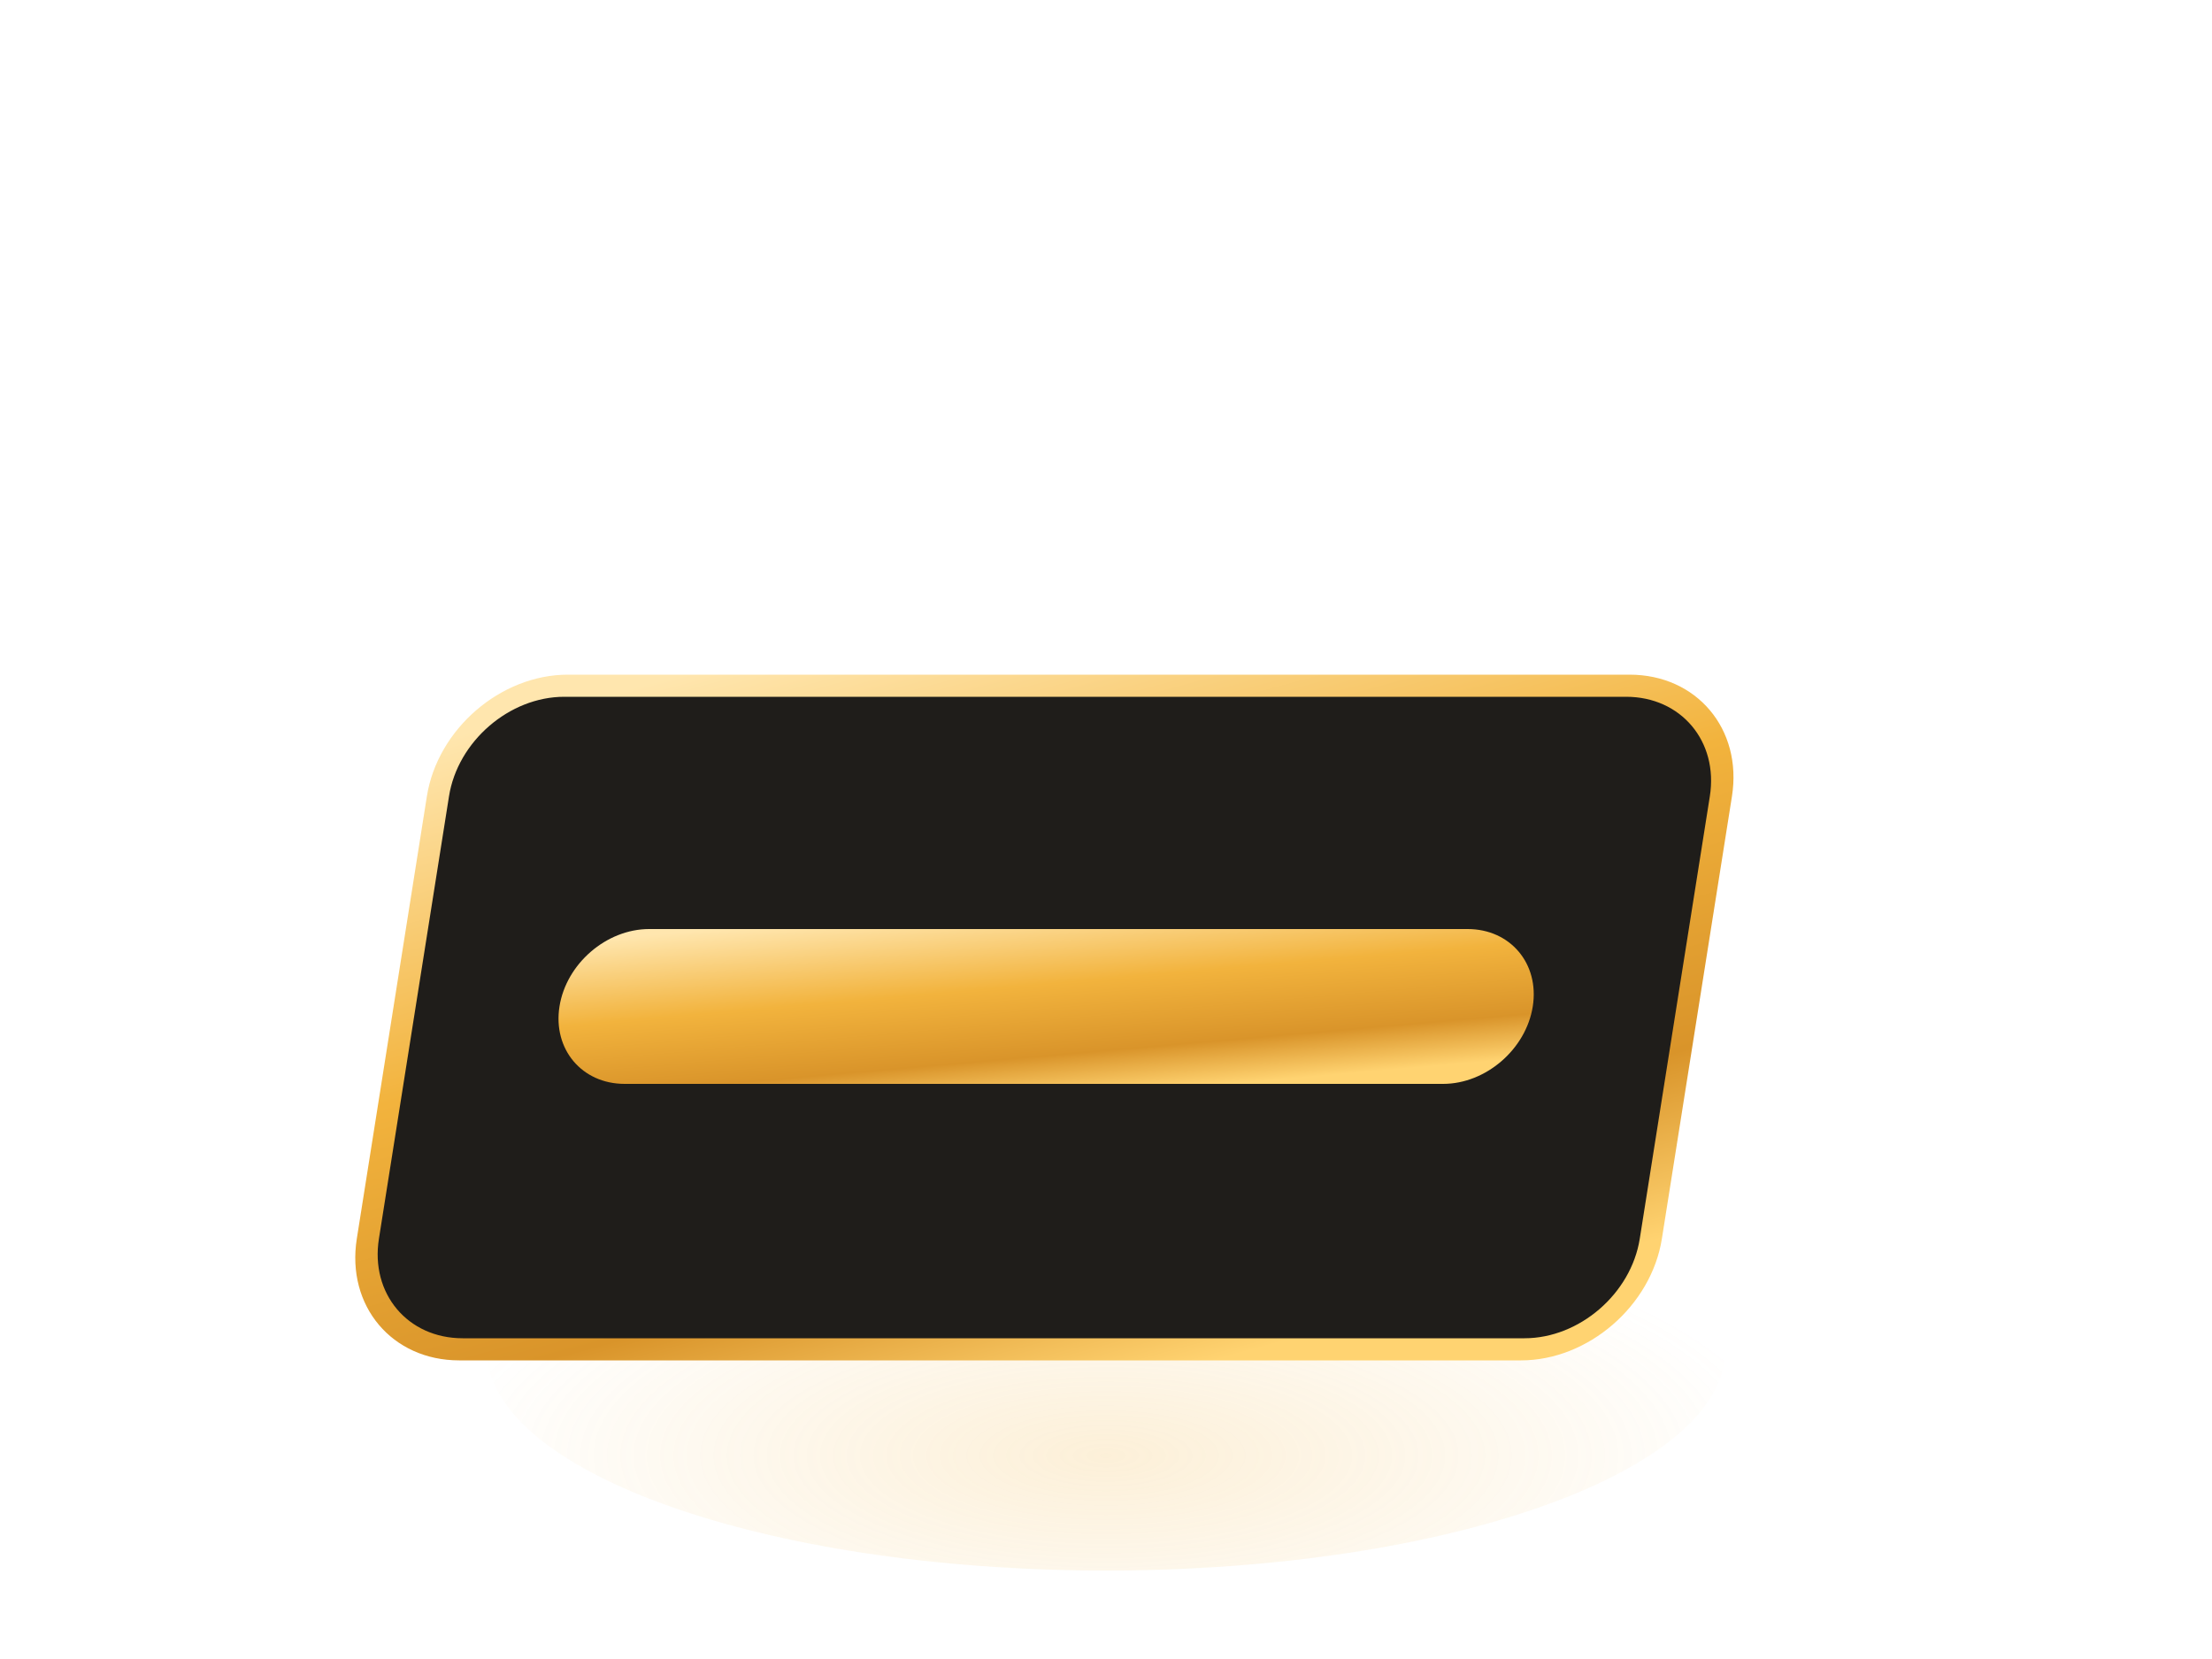
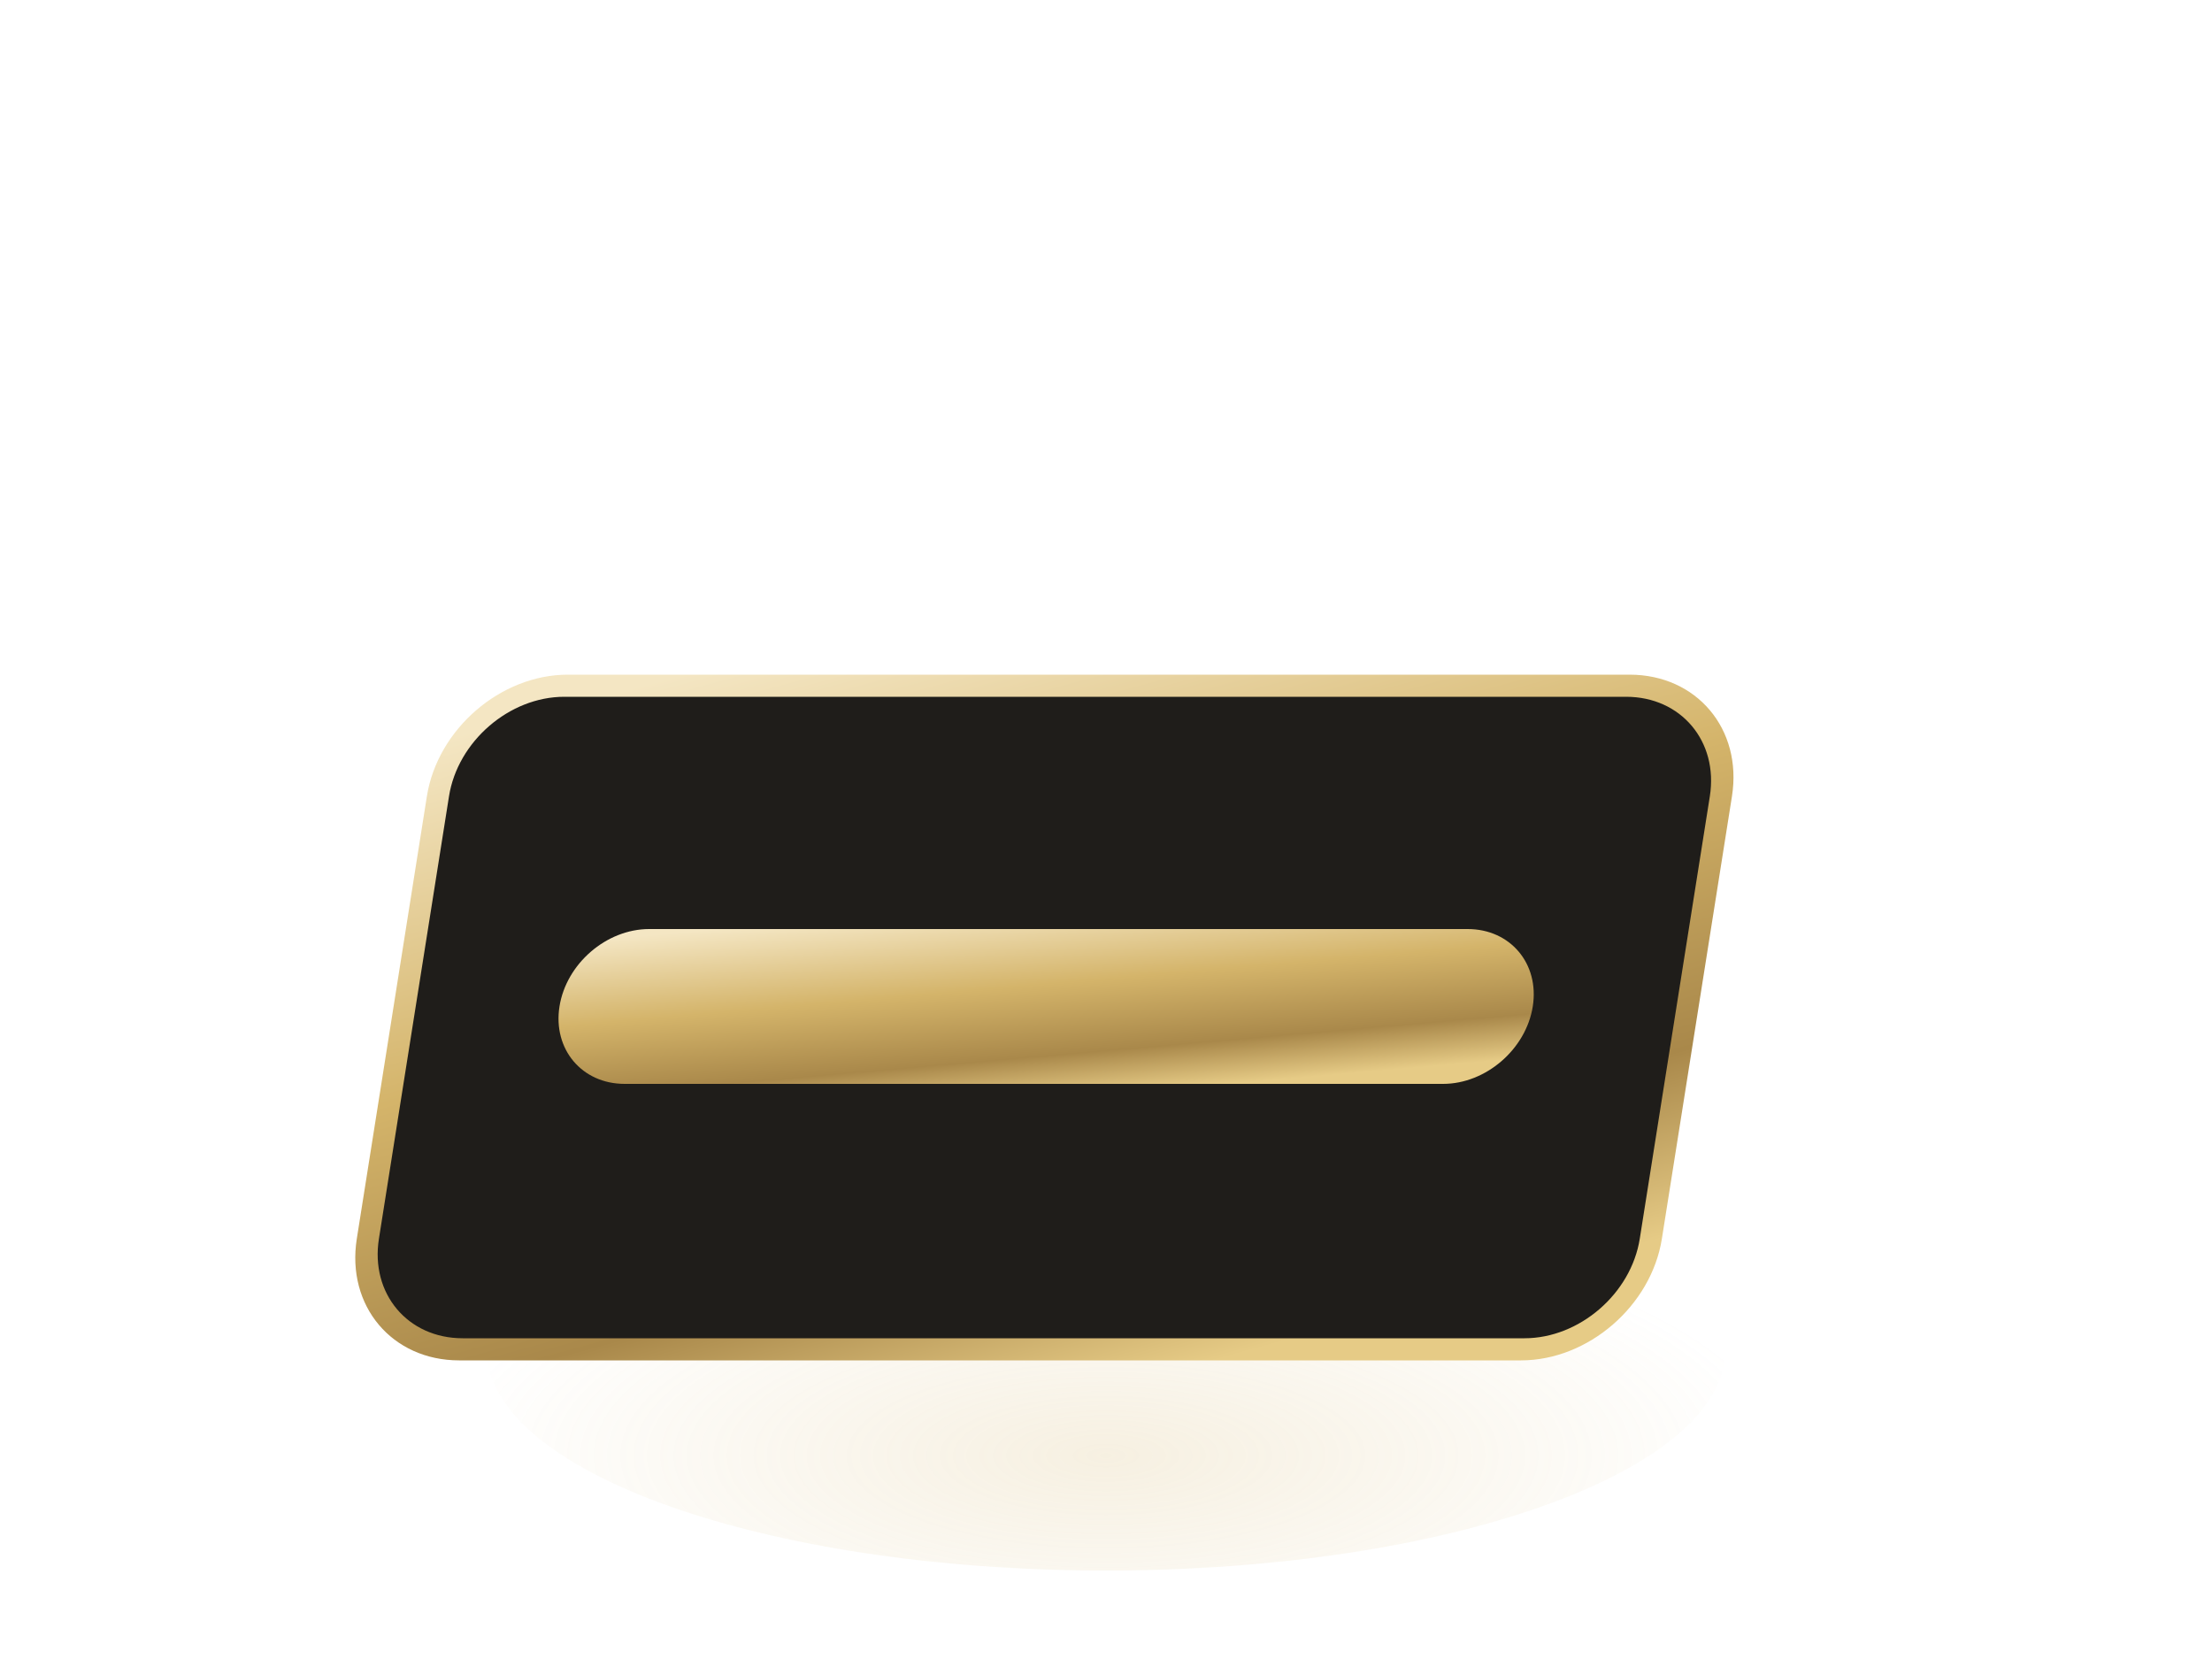
<svg xmlns="http://www.w3.org/2000/svg" viewBox="0 0 200 150" role="img" aria-label="כרטיס מתנה">
  <defs>
    <linearGradient id="g" x1="0.15" y1="0" x2="0.7" y2="1">
-       <stop offset="0" stop-color="#FFE6AE" />
-       <stop offset="0.42" stop-color="#F2B33D" />
-       <stop offset="0.78" stop-color="#D9942A" />
-       <stop offset="1" stop-color="#FFD371" />
+       <stop offset="0" stop-color="#F4E6C3" />
+       <stop offset="0.42" stop-color="#D4B46A" />
+       <stop offset="0.78" stop-color="#A9884A" />
+       <stop offset="1" stop-color="#E6CB86" />
    </linearGradient>
    <linearGradient id="e" x1="0" y1="0" x2="0" y2="1">
-       <stop offset="0" stop-color="#D9942A" />
-       <stop offset="1" stop-color="#7A4E10" />
+       <stop offset="0" stop-color="#A9884A" />
+       <stop offset="1" stop-color="#6B5228" />
    </linearGradient>
    <linearGradient id="s" x1="0" y1="0" x2="0.55" y2="1">
      <stop offset="0" stop-color="#FFFFFF" stop-opacity="0.5" />
      <stop offset="0.5" stop-color="#FFFFFF" stop-opacity="0.05" />
      <stop offset="1" stop-color="#FFFFFF" stop-opacity="0" />
    </linearGradient>
    <linearGradient id="b" x1="0" y1="0" x2="0.4" y2="1">
      <stop offset="0" stop-color="#A8C0FF" />
      <stop offset="1" stop-color="#2E5FF0" />
    </linearGradient>
    <radialGradient id="p" cx="50%" cy="74%" r="55%">
-       <stop offset="0" stop-color="#F2B33D" stop-opacity="0.20" />
-       <stop offset="1" stop-color="#F2B33D" stop-opacity="0" />
+       <stop offset="0" stop-color="#D4B46A" stop-opacity="0.20" />
+       <stop offset="1" stop-color="#D4B46A" stop-opacity="0" />
    </radialGradient>
  </defs>
  <ellipse cx="100" cy="122" rx="56" ry="20" fill="url(#p)" />
  <g transform="skewX(-9) translate(9,0)">
    <rect x="42" y="62" width="116" height="60" rx="10" fill="#1F1D1A" stroke="url(#g)" stroke-width="2" />
    <rect x="56" y="84" width="88" height="14" rx="7" fill="url(#g)" />
  </g>
</svg>
